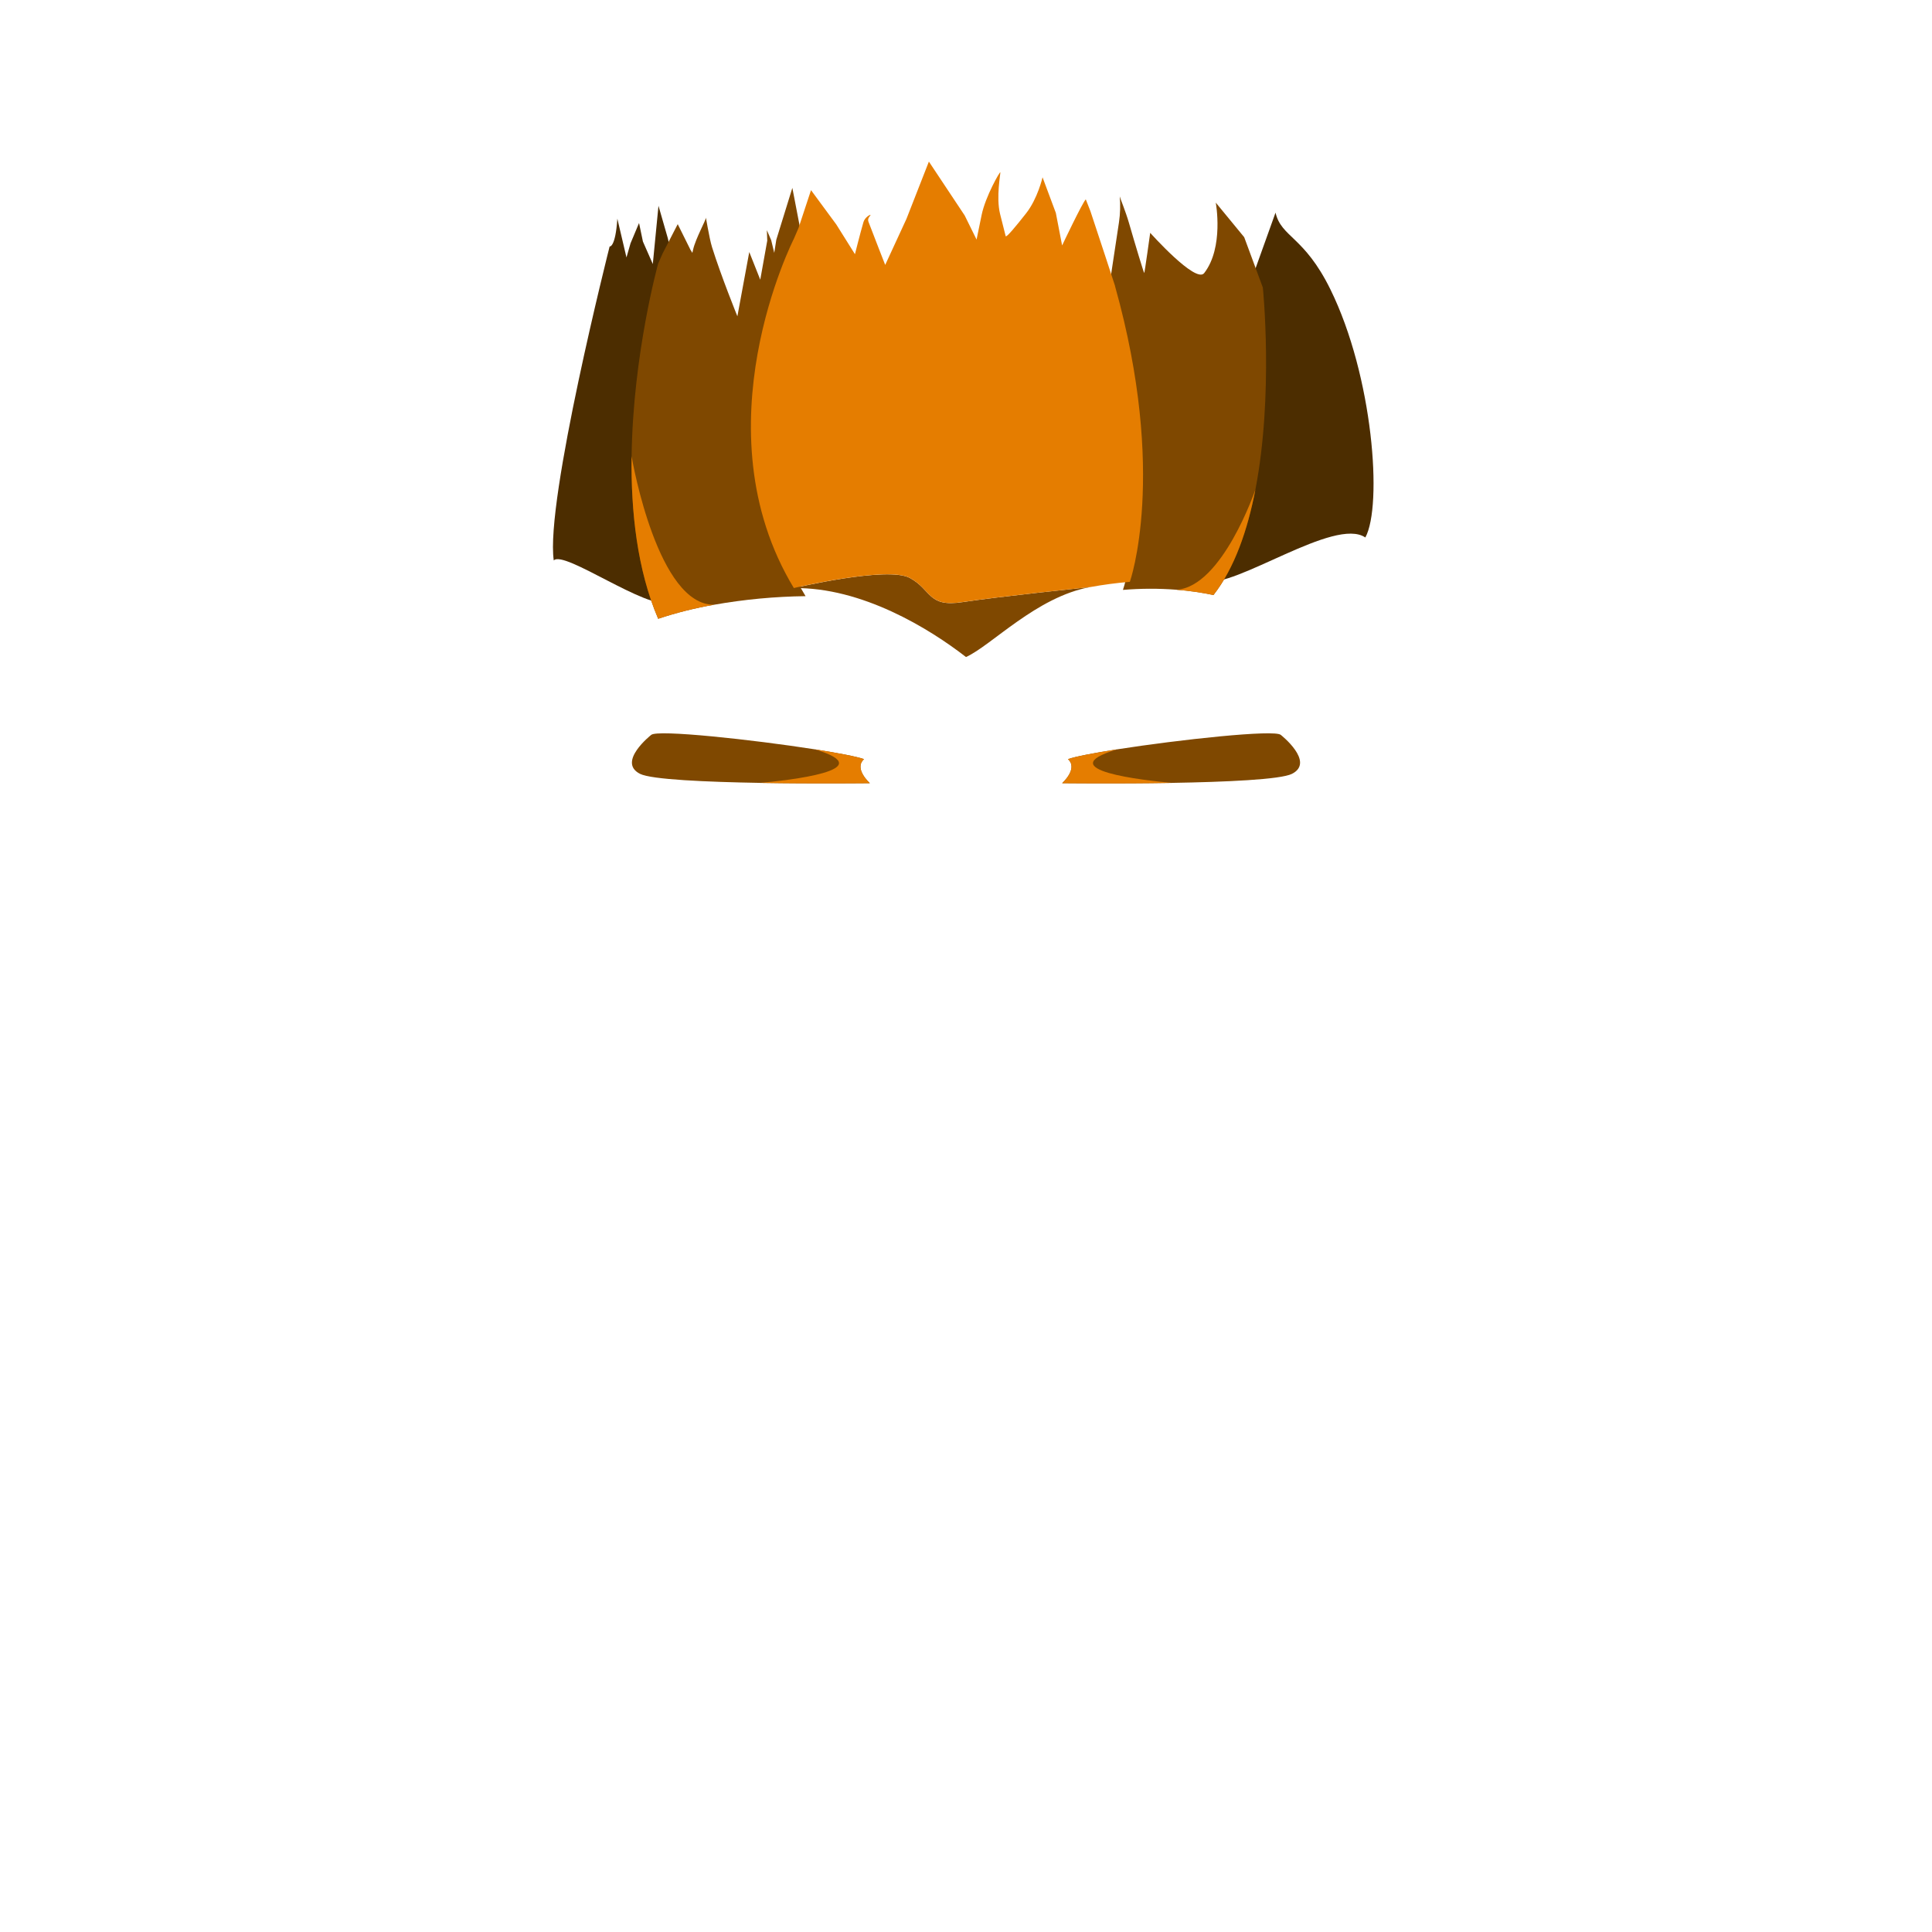
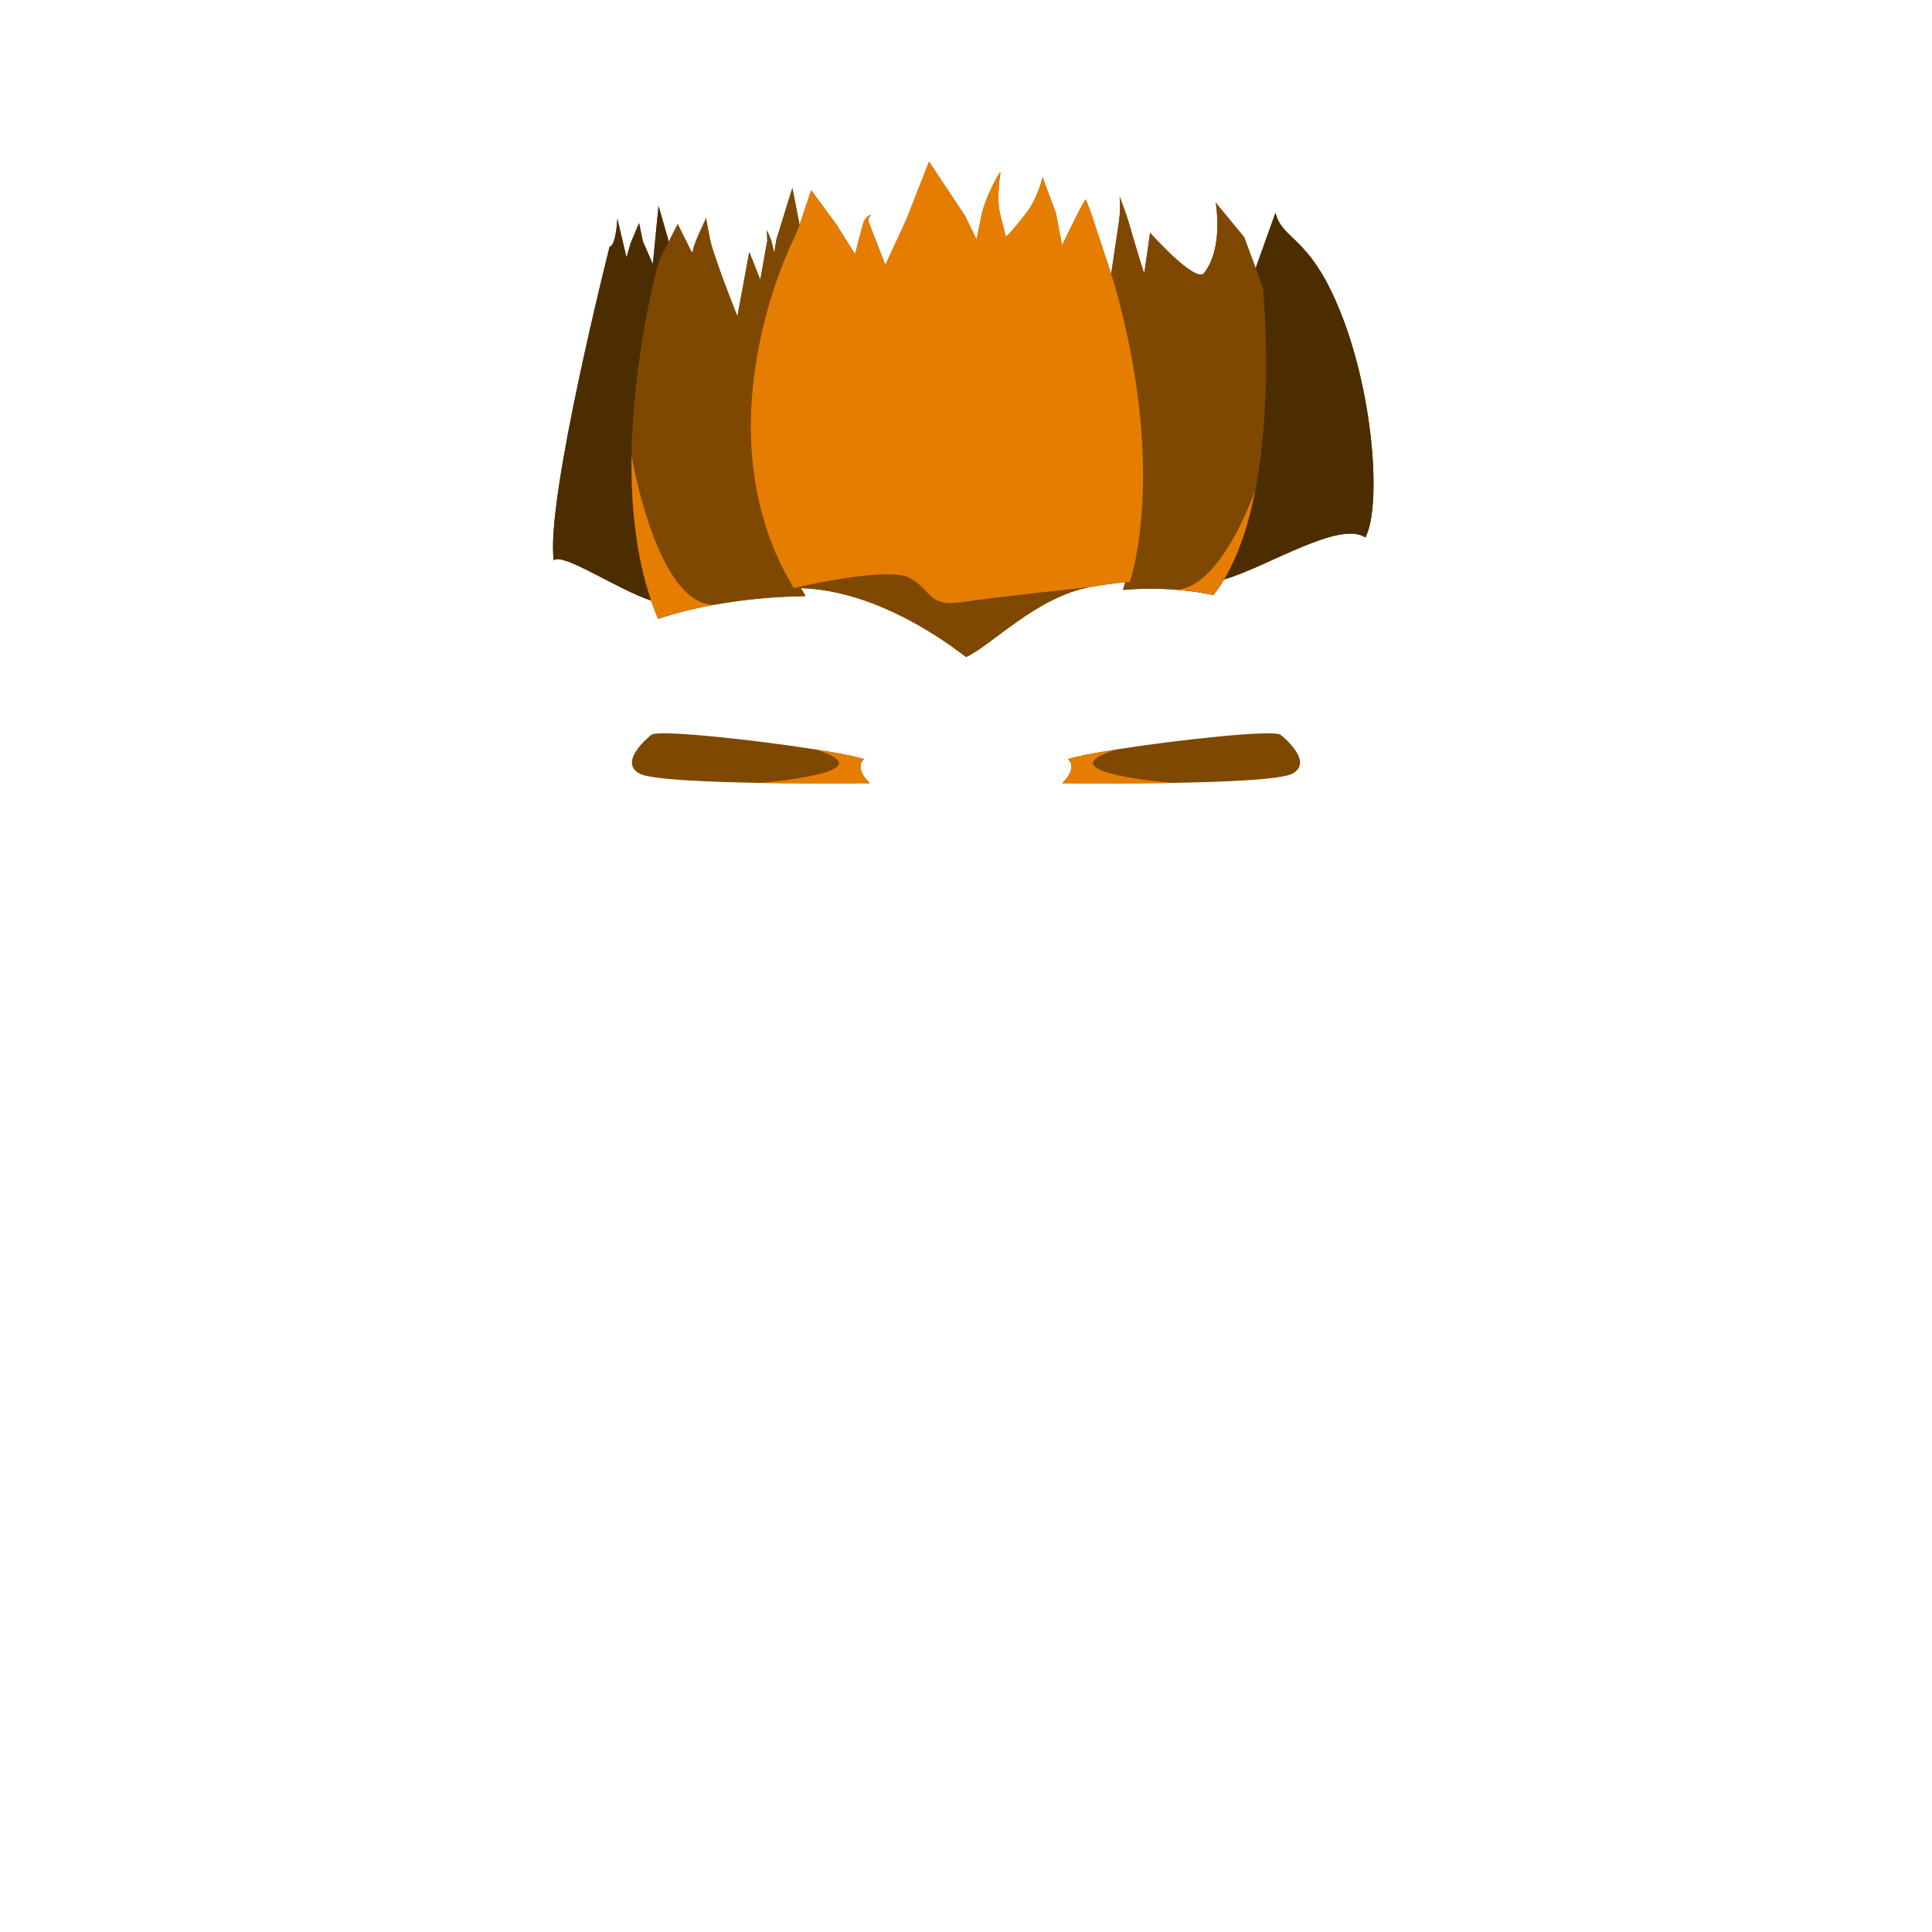
<svg xmlns="http://www.w3.org/2000/svg" viewBox="0 0 1000 1000">
  <defs>
-     <style>.cls-1{fill:none;}.cls-2{fill:#4c2d00;}.cls-3{fill:#7f4800;}.cls-4{fill:#e57d00;}</style>
+     <style>.cls-1{fill:none;}.cls-2{fill:#7f4800;}.cls-3{fill:#4c2d00;}.cls-4{fill:#e57d00;}</style>
  </defs>
  <g id="Layer_2" data-name="Layer 2">
    <g id="OutPut">
      <rect id="BG" class="cls-1" width="1000" height="1000" />
    </g>
    <g id="Orenge_Hair" data-name="Orenge Hair">
      <g id="_9" data-name="9">
        <g id="_8" data-name="8">
-           <path class="cls-2" d="M346.72,311.92c-11.8,4-54.83-27.39-60.09-21.84-4.5-30.7,28.91-162.5,28.91-162.5s3,.74,4-14.39l4.72,20.06,2.1-7.3,4.41-10.51,2,9.58,5.12,11.64,2.94-30.14,4.81,16.71,1.09,4.75s-31,111.55,0,183.92Z" />
-           <path class="cls-2" d="M706.7,278.2c-15.87-10.83-66.91,26.28-83.48,22.83,37-47.39,25.57-159.12,25.57-159.12l11.42-31.85c3,12.86,14.82,12.14,28.37,39.66C710.74,194.67,715.69,261.67,706.7,278.2Z" />
-           <path class="cls-3" d="M564.27,303.87c-27.81,5.07-51.1,30.26-64.27,36.21-19.07-14.82-53.94-36.16-89.09-35.68l0,0s48.48-11.51,60-5.25,9.11,15.29,27.31,12.51C515.93,308.93,561.86,304.12,564.27,303.87Z" />
-           <path class="cls-3" d="M649.79,253.46h0c-4,20.77-10.72,40.48-21.69,54.52A151.22,151.22,0,0,0,609,305.25h0a173.8,173.8,0,0,0-27.77.08s19.62-55.53-7.66-153c0,0,3.38-22.74,5.61-37.26a57.64,57.64,0,0,0,.4-13.41c.21,1,3,7.63,4.75,13.66,3.21,11.14,7.71,26,7.92,26s3.09-20.81,3.09-20.81,23.6,26.45,27.94,20.85c10.32-13.29,6-36.49,6-36.49L644,122.78l9.65,26.08S659.31,204.16,649.79,253.46Z" />
-           <path class="cls-3" d="M417,308.57A292.67,292.67,0,0,0,369.68,313h0a198.83,198.83,0,0,0-29,7.27h0c-10.89-25.39-14.14-55.6-13.76-84.11v0c.69-52.78,13.76-99.79,13.76-99.79l2.31-5.21,7.8-15.14,6.58,13.25,1,1.61s.15-.68.4-1.78c1.31-5.68,6.74-15.43,6.6-16.39-.4-2.75,1.7,10.53,3.16,15.17,4.69,15,13.14,35.84,13.14,35.84l6.15-33.27,5.69,14.32,3.62-20.21-.2-5.41,2.24,5.18,1.58,6.55,1.07-6.82,8.3-26.81L415,122.62l1.94,5.2s-50,98.07,0,180.73C417,308.55,417,308.57,417,308.57Z" />
-           <path class="cls-4" d="M584.81,301.16c-7,.57-13.86,1.5-20.45,2.7h-.09c-2.41.25-48.34,5.06-66.07,7.77-18.2,2.78-15.78-6.26-27.31-12.51s-60,5.25-60,5.25c-50-82.66,0-180.74,0-180.74l2.43-5.64,6.46-19.57,13.07,17.74,9.67,15.41s2.69-10.74,4.4-16.61c.71-2.45,3.57-4.06,3.66-3.7s-1.79,1.6-1.08,3.48c2.67,7.07,8.68,22.38,8.68,22.38l11-23.83,11.61-29.65,18.54,27.9L505.47,124s1.21-6,2.64-12.83c2-9.58,9.48-22.56,9.66-22s-2.29,12.86-.13,21.59c1.42,5.71,2.65,10.63,2.89,11.45.28,1,5.31-5.08,10.59-11.81,6-7.63,8.5-18.63,8.5-18.63l6.88,18.43,3.25,16.85S560.19,105,562,103.18c.78,1.95,1.56,3.92,2.32,5.91,0,.11.07.22.12.33,4,11.9,12.05,36.62,12.71,38.59l0,.13C604.44,245.63,584.81,301.16,584.81,301.16Z" />
-           <path class="cls-4" d="M369.67,313a198.83,198.83,0,0,0-29,7.27h0c-10.89-25.39-14.14-55.6-13.76-84.11C327.53,239.91,340.72,313.49,369.67,313Z" />
-           <path class="cls-4" d="M649.77,253.46c-4,20.77-10.72,40.48-21.69,54.52A151.22,151.22,0,0,0,609,305.25C632.66,303.72,649.77,253.46,649.77,253.46Z" />
+           <path class="cls-2" d="M706.7,278.2c-13.32-9.09-51.44,15.61-73.14,21.72a76.47,76.47,0,0,1-5.48,8.06A151.22,151.22,0,0,0,609,305.25h0a173.8,173.8,0,0,0-27.77.08s.47-1.33,1.17-3.95c-6.15.57-12.17,1.42-18,2.48h-.09c-27.81,5.07-51.1,30.26-64.27,36.21-18.41-14.31-51.55-34.7-85.45-35.65q1.15,2.07,2.4,4.12s0,0,0,0A292.67,292.67,0,0,0,369.68,313h0a198.83,198.83,0,0,0-29,7.27h0q-2-4.61-3.62-9.4c-17.16-5.56-46.13-25.26-50.39-20.77-4.5-30.7,28.91-162.5,28.91-162.5s3,.74,4-14.39l4.72,20.06,2.1-7.3,4.41-10.51,2,9.58,5.12,11.64,2.94-30.14,4.81,16.71.43,1.87,4.7-9.13,6.58,13.25,1,1.61s.15-.68.4-1.78c1.31-5.68,6.74-15.43,6.6-16.39-.4-2.75,1.7,10.53,3.16,15.17,4.69,15,13.14,35.84,13.14,35.84l6.15-33.27,5.69,14.32,3.62-20.21-.2-5.41,2.24,5.18,1.58,6.55,1.07-6.82,8.3-26.81,3.75,19.28,6-18,13.07,17.74,9.67,15.41s2.69-10.74,4.4-16.61c.71-2.45,3.57-4.06,3.66-3.7s-1.79,1.6-1.08,3.48c2.67,7.07,8.68,22.38,8.68,22.38l11-23.83,11.61-29.65,18.54,27.9L505.47,124s1.21-6,2.64-12.83c2-9.58,9.48-22.56,9.66-22s-2.29,12.86-.13,21.59c1.42,5.71,2.65,10.63,2.89,11.45.28,1,5.31-5.08,10.59-11.81,6-7.63,8.5-18.63,8.5-18.63l6.88,18.43,3.25,16.85S560.19,105,562,103.18c.78,1.95,1.56,3.92,2.32,5.91,0,.11.07.22.12.33,2.87,8.57,7.85,23.79,10.67,32.37,1.17-7.85,2.79-18.59,4-26.74a57.64,57.64,0,0,0,.4-13.41c.21,1,3,7.63,4.75,13.66,3.21,11.14,7.71,26,7.92,26s3.09-20.81,3.09-20.81,23.6,26.45,27.94,20.85c10.32-13.29,6-36.49,6-36.49L644,122.78l5.92,16,10.29-28.71c3,12.86,14.82,12.14,28.37,39.66C710.74,194.67,715.69,261.67,706.7,278.2Z" />
+           <path class="cls-3" d="M346.72,311.92c-2.25.77-5.65.24-9.7-1.07-17.16-5.56-46.13-25.26-50.39-20.77-4.5-30.7,28.91-162.5,28.91-162.5s3,.74,4-14.39l4.72,20.06,2.1-7.3,4.41-10.51,2,9.58,5.12,11.64,2.94-30.14,4.81,16.71.43,1.87.66,2.88s-20.86,75-11.26,141.9c2.1,14.69,5.67,29,11.26,42Z" />
+           <path class="cls-3" d="M706.7,278.2c-13.32-9.09-51.44,15.61-73.14,21.72-4.14,1.17-7.68,1.66-10.34,1.11a80,80,0,0,0,5.8-8.58c30-51,19.77-150.54,19.77-150.54l1.13-3.14,10.29-28.71c3,12.86,14.82,12.14,28.37,39.66C710.74,194.67,715.69,261.67,706.7,278.2Z" />
+           <path class="cls-2" d="M564.27,303.87c-27.81,5.07-51.1,30.26-64.27,36.21-18.41-14.31-51.55-34.7-85.45-35.65-1.22,0-2.43-.05-3.64,0l0,0s1.18-.28,3.23-.73c11-2.43,47.05-9.8,56.78-4.52,11.53,6.25,9.11,15.29,27.31,12.51C515.93,308.93,561.86,304.12,564.27,303.87Z" />
+           <path class="cls-2" d="M649.79,253.46h0v0c-3.28,17-8.4,33.36-16.2,46.42a76.47,76.47,0,0,1-5.48,8.06A151.22,151.22,0,0,0,609,305.25h0a173.8,173.8,0,0,0-27.77.08s.47-1.33,1.17-3.95c3.78-14.26,14.22-66.68-8.83-149.07,0,0,.65-4.38,1.57-10.52,1.17-7.85,2.79-18.59,4-26.74a57.64,57.64,0,0,0,.4-13.41c.21,1,3,7.63,4.75,13.66,3.21,11.14,7.71,26,7.92,26s3.09-20.81,3.09-20.81,23.6,26.45,27.94,20.85c10.32-13.29,6-36.49,6-36.49L644,122.78l5.92,16,3.73,10.09S659.31,204.16,649.79,253.46Z" />
+           <path class="cls-2" d="M417,308.57A292.67,292.67,0,0,0,369.68,313h0a198.83,198.83,0,0,0-29,7.27h0q-2-4.61-3.62-9.4c-8-23.26-10.47-49.64-10.14-74.71v0c.69-52.78,13.76-99.79,13.76-99.79l2.31-5.21,3.1-6,4.7-9.13,6.58,13.25,1,1.61s.15-.68.4-1.78c1.31-5.68,6.74-15.43,6.6-16.39-.4-2.75,1.7,10.53,3.16,15.17,4.69,15,13.14,35.84,13.14,35.84l6.15-33.27,5.69,14.32,3.62-20.21-.2-5.41,2.24,5.18,1.58,6.55,1.07-6.82,8.3-26.81,3.75,19.28,1.2,6.14,1.94,5.2s-48,94.24-2.84,175.83c.14.26.29.52.44.78q1.15,2.07,2.4,4.12S417,308.57,417,308.57Z" />
+           <path class="cls-4" d="M584.81,301.16l-2.47.22c-6.15.57-12.17,1.42-18,2.48h-.09c-2.41.25-48.34,5.06-66.07,7.77-18.2,2.78-15.78-6.26-27.31-12.51-9.73-5.28-45.76,2.09-56.78,4.52-2.05.45-3.23.73-3.23.73-50-82.66,0-180.74,0-180.74l2.43-5.64.5-1.52,6-18,13.07,17.74,9.67,15.41s2.69-10.74,4.4-16.61c.71-2.45,3.57-4.06,3.66-3.7s-1.79,1.6-1.08,3.48c2.67,7.07,8.68,22.38,8.68,22.38l11-23.83,11.61-29.65,18.54,27.9L505.47,124s1.21-6,2.64-12.83c2-9.58,9.48-22.56,9.66-22s-2.29,12.86-.13,21.59c1.42,5.71,2.65,10.63,2.89,11.45.28,1,5.31-5.08,10.59-11.81,6-7.63,8.5-18.63,8.5-18.63l6.88,18.43,3.25,16.85S560.19,105,562,103.18c.78,1.95,1.56,3.92,2.32,5.91,0,.11.07.22.12.33,2.87,8.57,7.85,23.79,10.67,32.37l2,6.22,0,.13C604.44,245.63,584.81,301.16,584.81,301.16Z" />
+           <path class="cls-4" d="M369.67,313a198.83,198.83,0,0,0-29,7.27h0q-2-4.61-3.62-9.4c-8-23.26-10.47-49.64-10.14-74.71a256.79,256.79,0,0,0,8.57,33.74C342.36,290.67,353.58,313.27,369.67,313Z" />
+           <path class="cls-4" d="M649.76,253.5c-3.28,17-8.4,33.36-16.2,46.42a76.47,76.47,0,0,1-5.48,8.06A151.22,151.22,0,0,0,609,305.25c7.44-.48,14.24-5.77,20.06-12.8C641.43,277.45,649.4,254.53,649.76,253.5Z" />
        </g>
-         <path class="cls-3" d="M450.24,405.37s-27.85.34-56.72-.15c-27.73-.47-56.4-1.7-62.28-4.7-12-6.13,5.81-20.13,5.81-20.13,3.13-2.91,52.64,2.45,84.74,7.47h0c12.07,1.89,21.67,3.73,25.43,5.07C441.74,397.83,450.24,405.37,450.24,405.37Z" />
+         <path class="cls-2" d="M450.24,405.37s-27.85.34-56.72-.15c-27.73-.47-56.4-1.7-62.28-4.7-12-6.13,5.81-20.13,5.81-20.13,3.13-2.91,52.64,2.45,84.74,7.47h0c12.07,1.89,21.67,3.73,25.43,5.07C441.74,397.83,450.24,405.37,450.24,405.37Z" />
        <path class="cls-4" d="M450.24,405.37s-27.85.34-56.72-.15c13.47-1.22,63.81-6.64,28.29-17.35,12.07,1.89,21.67,3.73,25.43,5.07C441.74,397.83,450.24,405.37,450.24,405.37Z" />
-         <path class="cls-3" d="M549.76,405.37s27.85.34,56.72-.15c27.73-.47,56.4-1.7,62.28-4.7,12-6.13-5.81-20.13-5.81-20.13-3.13-2.91-52.64,2.45-84.74,7.47h0c-12.07,1.89-21.67,3.73-25.43,5.07C558.26,397.83,549.76,405.37,549.76,405.37Z" />
+         <path class="cls-2" d="M549.76,405.37s27.85.34,56.72-.15c27.73-.47,56.4-1.7,62.28-4.7,12-6.13-5.81-20.13-5.81-20.13-3.13-2.91-52.64,2.45-84.74,7.47h0c-12.07,1.89-21.67,3.73-25.43,5.07C558.26,397.83,549.76,405.37,549.76,405.37Z" />
        <path class="cls-4" d="M549.76,405.37s27.85.34,56.72-.15c-13.47-1.22-63.81-6.64-28.29-17.35-12.07,1.89-21.67,3.73-25.43,5.07C558.26,397.83,549.76,405.37,549.76,405.37Z" />
      </g>
    </g>
  </g>
</svg>
